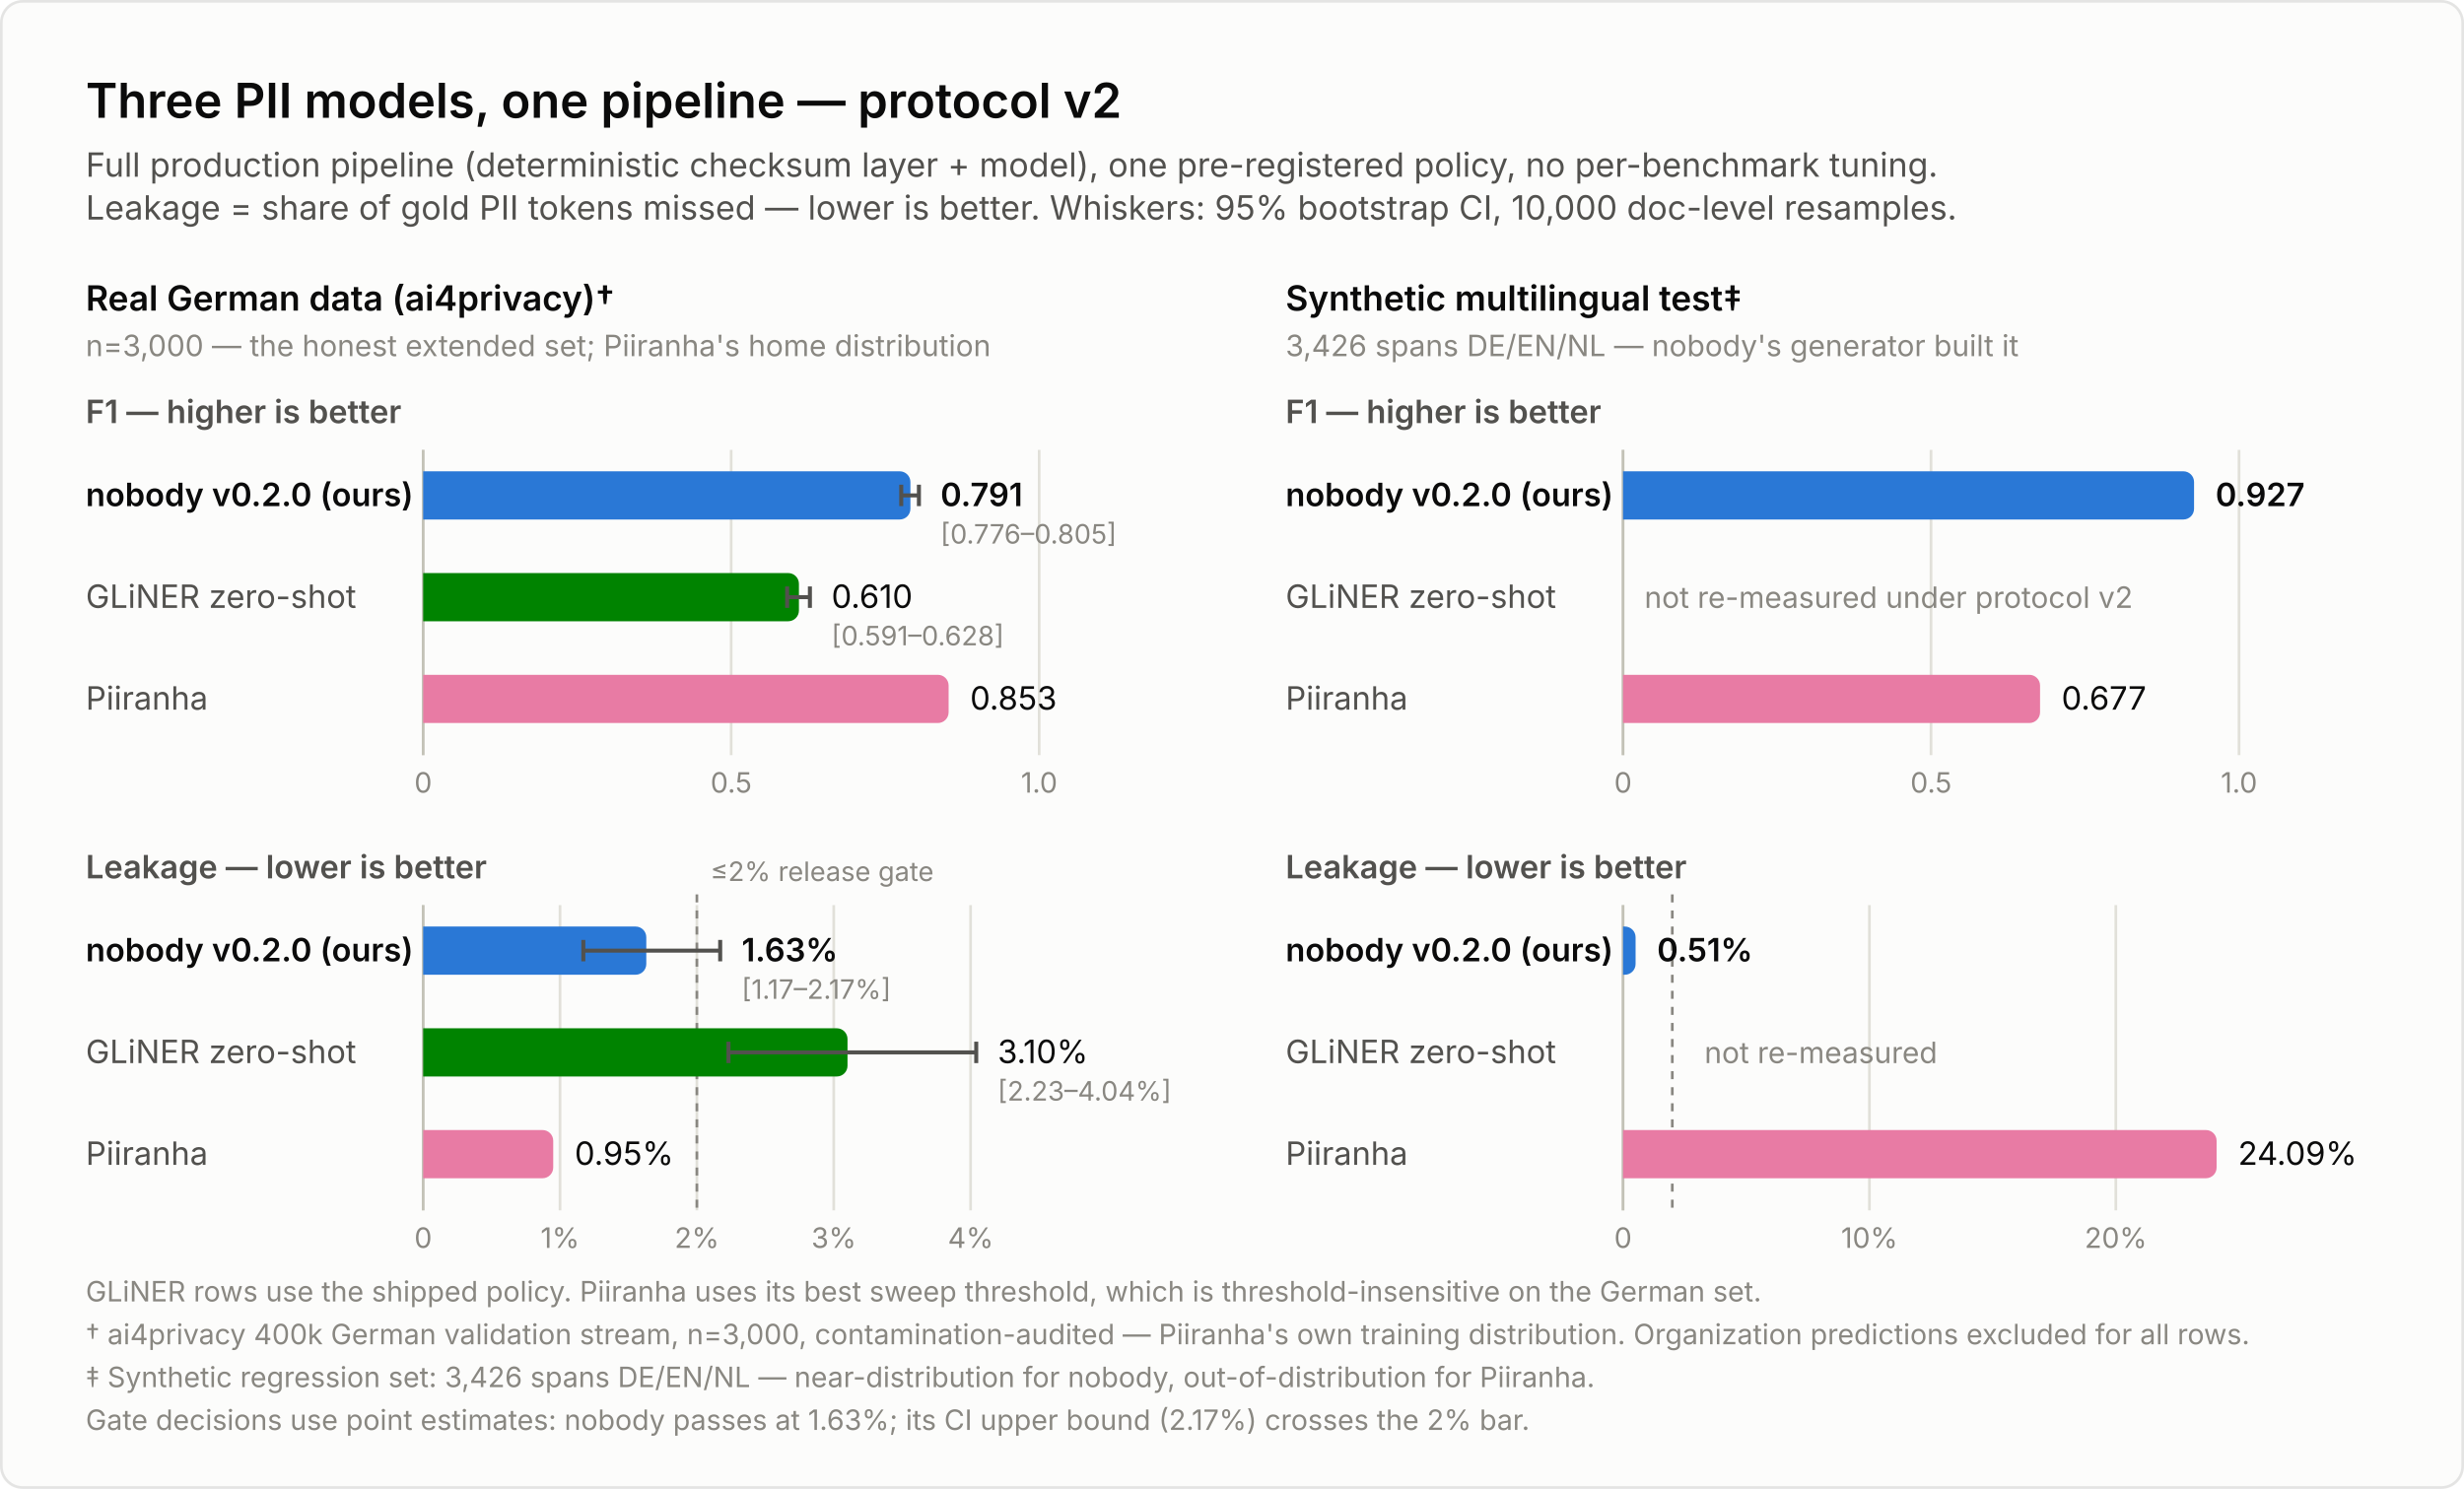
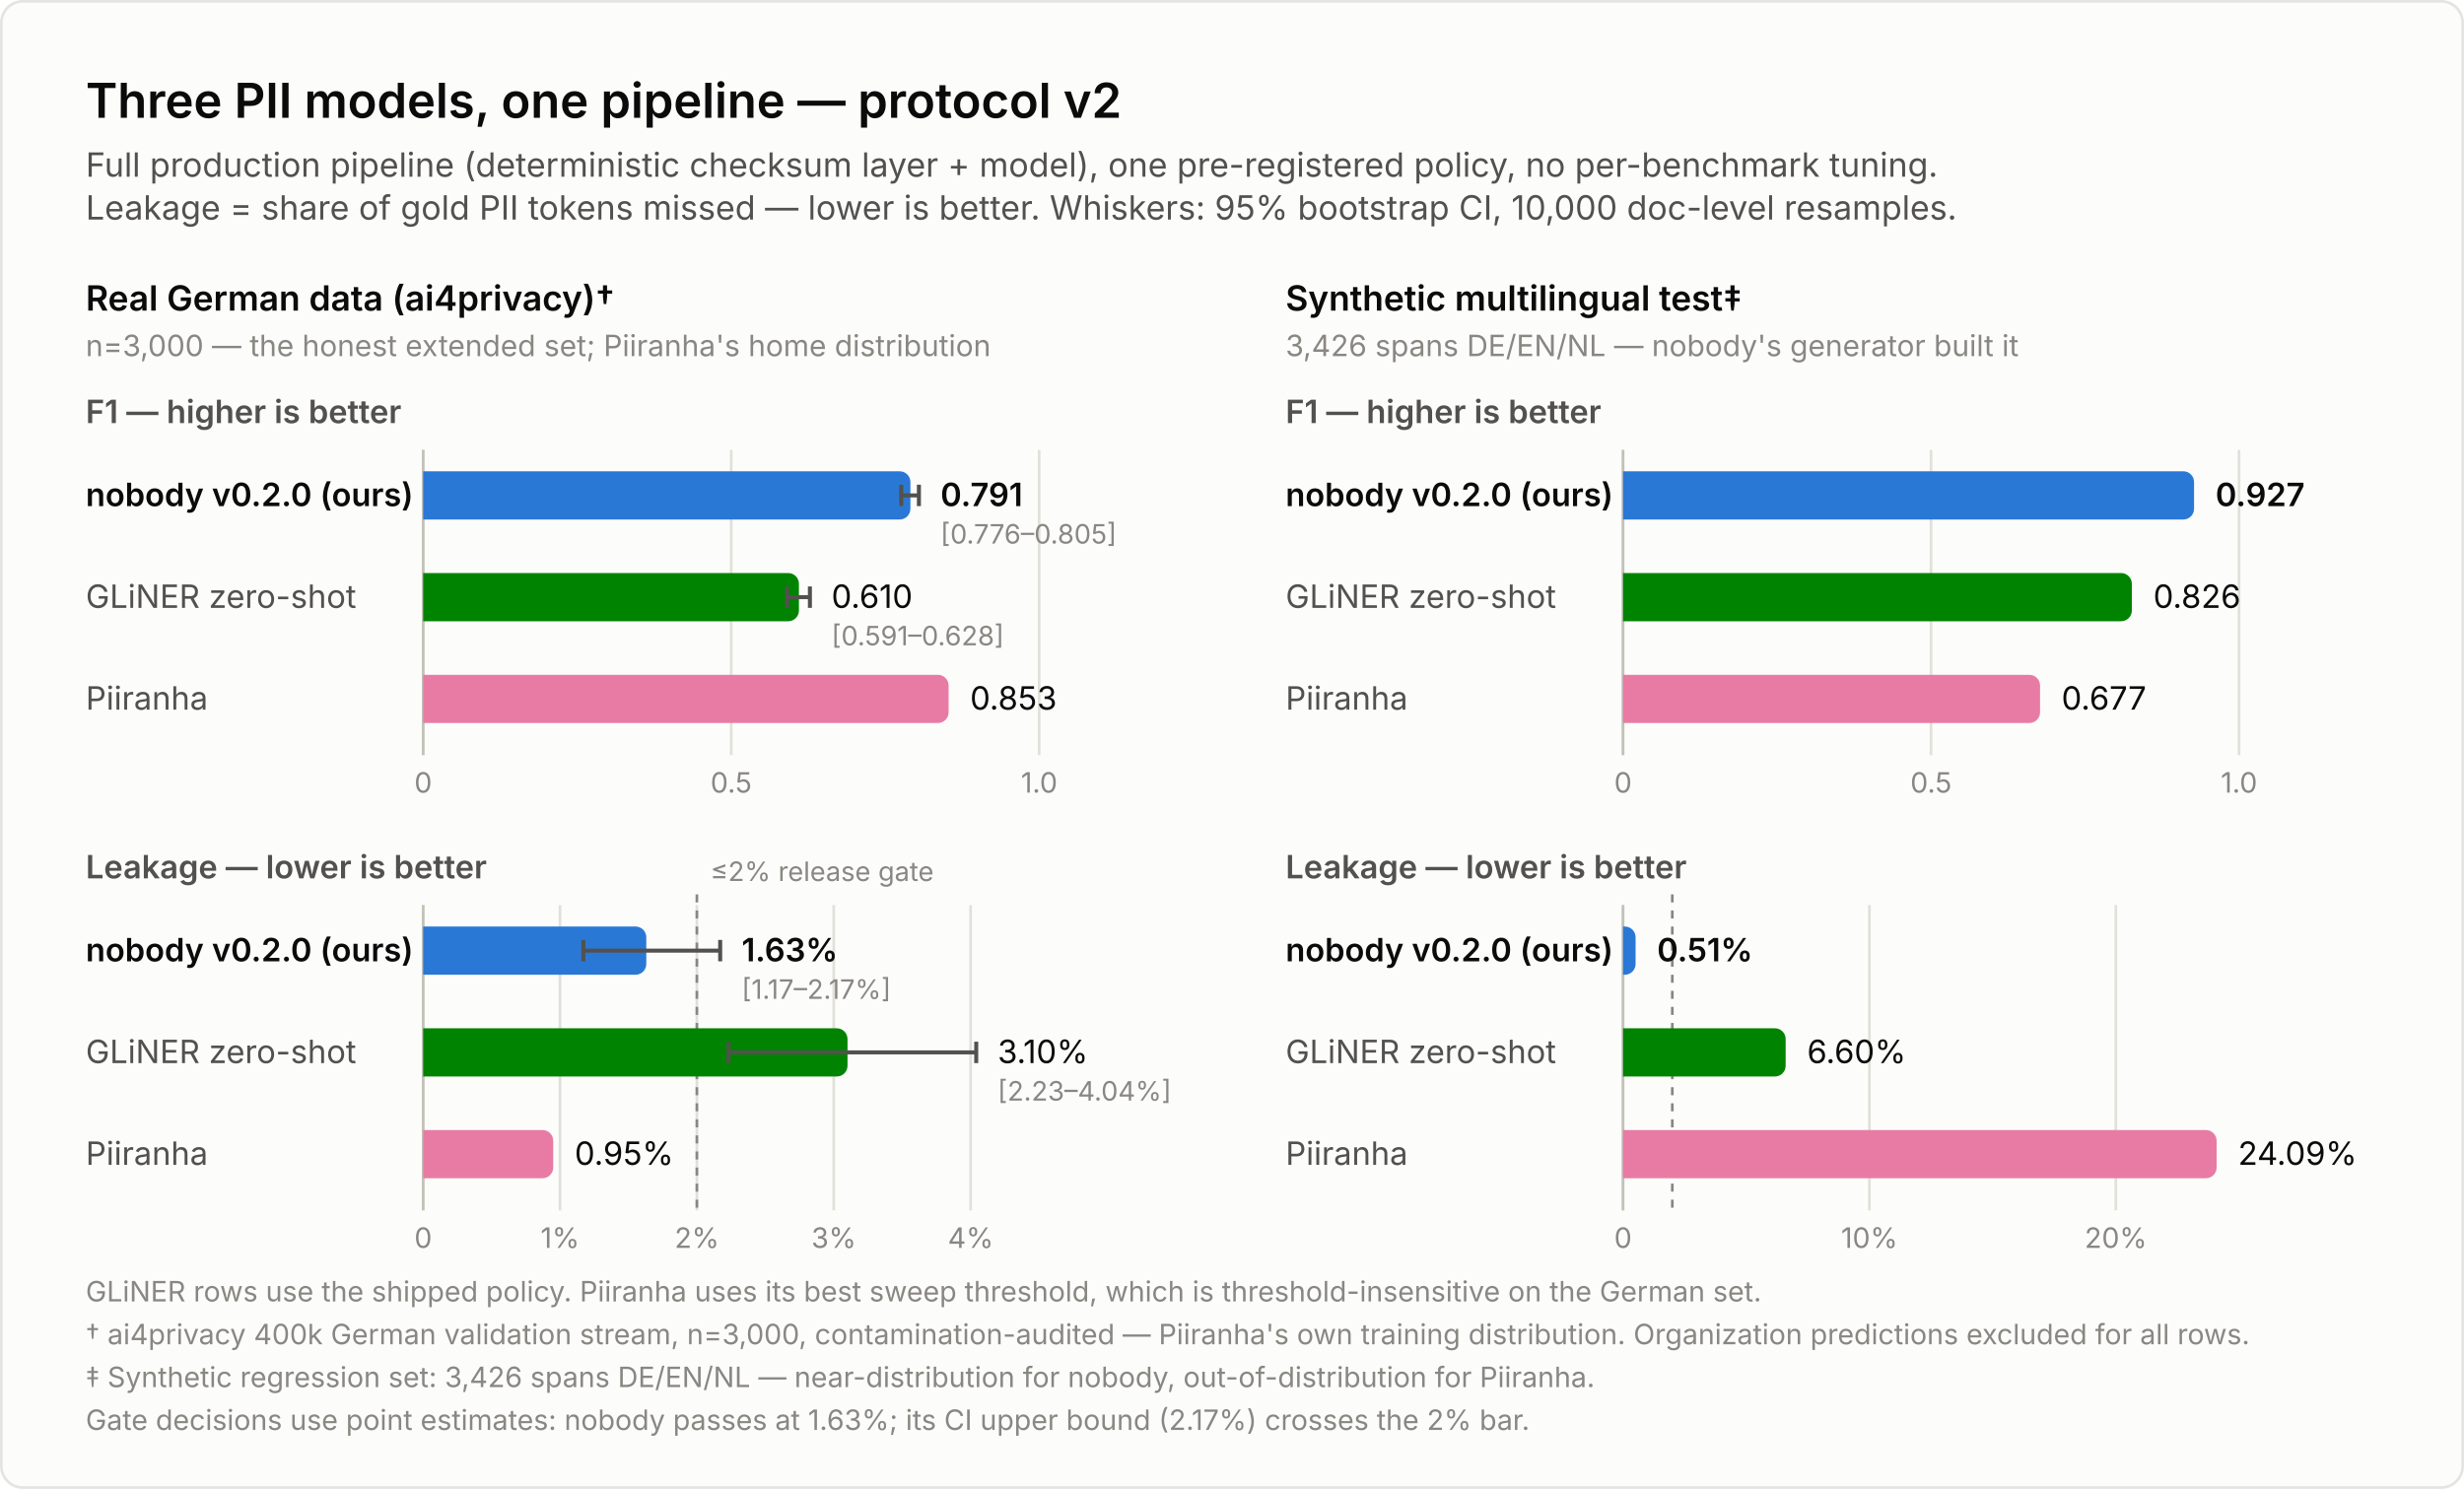
<svg xmlns="http://www.w3.org/2000/svg" width="920" height="556" viewBox="0 0 920 556" role="img" aria-label="Benchmark under protocol v2: nobody v0.2.0 vs GLiNER zero-shot vs Piiranha on F1 and leakage, on 3,000 real German documents and a synthetic multilingual test">
  <rect width="920" height="556" fill="#fcfcfb" rx="8" />
  <rect x="0.5" y="0.5" width="919" height="555" fill="none" stroke="rgba(11,11,11,0.10)" rx="8" />
  <text x="32" y="44" font-family="system-ui, -apple-system, &quot;Segoe UI&quot;, sans-serif" font-size="18" font-weight="600" fill="#0b0b0b" text-anchor="start">Three PII models, one pipeline — protocol v2</text>
  <text x="32" y="66" font-family="system-ui, -apple-system, &quot;Segoe UI&quot;, sans-serif" font-size="12.5" font-weight="400" fill="#52514e" text-anchor="start">Full production pipeline (deterministic checksum layer + model), one pre-registered policy, no per-benchmark tuning.</text>
  <text x="32" y="82" font-family="system-ui, -apple-system, &quot;Segoe UI&quot;, sans-serif" font-size="12.5" font-weight="400" fill="#52514e" text-anchor="start">Leakage = share of gold PII tokens missed — lower is better. Whiskers: 95% bootstrap CI, 10,000 doc-level resamples.</text>
  <text x="32" y="116" font-family="system-ui, -apple-system, &quot;Segoe UI&quot;, sans-serif" font-size="13" font-weight="600" fill="#0b0b0b" text-anchor="start">Real German data (ai4privacy)†</text>
  <text x="32" y="133" font-family="system-ui, -apple-system, &quot;Segoe UI&quot;, sans-serif" font-size="11" font-weight="400" fill="#898781" text-anchor="start">n=3,000 — the honest extended set; Piiranha's home distribution</text>
  <text x="480" y="116" font-family="system-ui, -apple-system, &quot;Segoe UI&quot;, sans-serif" font-size="13" font-weight="600" fill="#0b0b0b" text-anchor="start">Synthetic multilingual test‡</text>
  <text x="480" y="133" font-family="system-ui, -apple-system, &quot;Segoe UI&quot;, sans-serif" font-size="11" font-weight="400" fill="#898781" text-anchor="start">3,426 spans DE/EN/NL — nobody's generator built it</text>
  <text x="32" y="158" font-family="system-ui, -apple-system, &quot;Segoe UI&quot;, sans-serif" font-size="12" font-weight="600" fill="#52514e" text-anchor="start">F1 — higher is better</text>
  <text x="480" y="158" font-family="system-ui, -apple-system, &quot;Segoe UI&quot;, sans-serif" font-size="12" font-weight="600" fill="#52514e" text-anchor="start">F1 — higher is better</text>
  <line x1="158.0" y1="168" x2="158.0" y2="282" stroke="#e1e0d9" stroke-width="1" />
  <text x="158" y="296" font-family="system-ui, -apple-system, &quot;Segoe UI&quot;, sans-serif" font-size="10.5" font-weight="400" fill="#898781" text-anchor="middle">0</text>
  <line x1="273.0" y1="168" x2="273.0" y2="282" stroke="#e1e0d9" stroke-width="1" />
  <text x="273.0" y="296" font-family="system-ui, -apple-system, &quot;Segoe UI&quot;, sans-serif" font-size="10.5" font-weight="400" fill="#898781" text-anchor="middle">0.5</text>
  <line x1="388.0" y1="168" x2="388.0" y2="282" stroke="#e1e0d9" stroke-width="1" />
  <text x="388" y="296" font-family="system-ui, -apple-system, &quot;Segoe UI&quot;, sans-serif" font-size="10.5" font-weight="400" fill="#898781" text-anchor="middle">1.0</text>
  <line x1="158" y1="168" x2="158" y2="282" stroke="#c3c2b7" stroke-width="1" />
  <text x="32" y="189" font-family="system-ui, -apple-system, &quot;Segoe UI&quot;, sans-serif" font-size="12" font-weight="600" fill="#0b0b0b" text-anchor="start">nobody v0.2.0 (ours)</text>
  <path d="M158,176 h177.93 a4,4 0 0 1 4,4 v10 a4,4 0 0 1 -4,4 h-177.93 z" fill="#2a78d6" />
  <line x1="336.5" y1="185" x2="343.1" y2="185" stroke="#52514e" stroke-width="1.5" />
  <line x1="336.5" y1="181" x2="336.5" y2="189" stroke="#52514e" stroke-width="1.5" />
  <line x1="343.1" y1="181" x2="343.1" y2="189" stroke="#52514e" stroke-width="1.5" />
  <text x="351.15" y="189" font-family="system-ui, -apple-system, &quot;Segoe UI&quot;, sans-serif" font-size="12" font-weight="600" fill="#0b0b0b" text-anchor="start">0.791</text>
  <text x="351.15" y="203" font-family="system-ui, -apple-system, &quot;Segoe UI&quot;, sans-serif" font-size="10" font-weight="400" fill="#898781" text-anchor="start">[0.776–0.805]</text>
  <text x="32" y="227" font-family="system-ui, -apple-system, &quot;Segoe UI&quot;, sans-serif" font-size="12" font-weight="400" fill="#52514e" text-anchor="start">GLiNER zero-shot</text>
  <path d="M158,214 h136.30 a4,4 0 0 1 4,4 v10 a4,4 0 0 1 -4,4 h-136.30 z" fill="#008300" />
  <line x1="293.9" y1="223" x2="302.4" y2="223" stroke="#52514e" stroke-width="1.5" />
  <line x1="293.9" y1="219" x2="293.9" y2="227" stroke="#52514e" stroke-width="1.5" />
  <line x1="302.4" y1="219" x2="302.4" y2="227" stroke="#52514e" stroke-width="1.5" />
  <text x="310.44" y="227" font-family="system-ui, -apple-system, &quot;Segoe UI&quot;, sans-serif" font-size="12" font-weight="400" fill="#0b0b0b" text-anchor="start">0.610</text>
  <text x="310.44" y="241" font-family="system-ui, -apple-system, &quot;Segoe UI&quot;, sans-serif" font-size="10" font-weight="400" fill="#898781" text-anchor="start">[0.591–0.628]</text>
  <text x="32" y="265" font-family="system-ui, -apple-system, &quot;Segoe UI&quot;, sans-serif" font-size="12" font-weight="400" fill="#52514e" text-anchor="start">Piiranha</text>
  <path d="M158,252 h192.19 a4,4 0 0 1 4,4 v10 a4,4 0 0 1 -4,4 h-192.19 z" fill="#e87ba4" />
  <text x="362.19" y="265" font-family="system-ui, -apple-system, &quot;Segoe UI&quot;, sans-serif" font-size="12" font-weight="400" fill="#0b0b0b" text-anchor="start">0.853</text>
  <line x1="606.0" y1="168" x2="606.0" y2="282" stroke="#e1e0d9" stroke-width="1" />
  <text x="606" y="296" font-family="system-ui, -apple-system, &quot;Segoe UI&quot;, sans-serif" font-size="10.5" font-weight="400" fill="#898781" text-anchor="middle">0</text>
  <line x1="721.0" y1="168" x2="721.0" y2="282" stroke="#e1e0d9" stroke-width="1" />
  <text x="721.0" y="296" font-family="system-ui, -apple-system, &quot;Segoe UI&quot;, sans-serif" font-size="10.5" font-weight="400" fill="#898781" text-anchor="middle">0.5</text>
  <line x1="836.0" y1="168" x2="836.0" y2="282" stroke="#e1e0d9" stroke-width="1" />
  <text x="836" y="296" font-family="system-ui, -apple-system, &quot;Segoe UI&quot;, sans-serif" font-size="10.5" font-weight="400" fill="#898781" text-anchor="middle">1.0</text>
  <line x1="606" y1="168" x2="606" y2="282" stroke="#c3c2b7" stroke-width="1" />
  <text x="480" y="189" font-family="system-ui, -apple-system, &quot;Segoe UI&quot;, sans-serif" font-size="12" font-weight="600" fill="#0b0b0b" text-anchor="start">nobody v0.2.0 (ours)</text>
  <path d="M606,176 h209.21 a4,4 0 0 1 4,4 v10 a4,4 0 0 1 -4,4 h-209.21 z" fill="#2a78d6" />
  <text x="827.21" y="189" font-family="system-ui, -apple-system, &quot;Segoe UI&quot;, sans-serif" font-size="12" font-weight="600" fill="#0b0b0b" text-anchor="start">0.927</text>
  <text x="480" y="227" font-family="system-ui, -apple-system, &quot;Segoe UI&quot;, sans-serif" font-size="12" font-weight="400" fill="#52514e" text-anchor="start">GLiNER zero-shot</text>
-   <text x="614" y="227" font-family="system-ui, -apple-system, &quot;Segoe UI&quot;, sans-serif" font-size="11" font-weight="400" fill="#898781" text-anchor="start">not re-measured under protocol v2</text>
+   <path d="M606,214 h185.98 a4,4 0 0 1 4,4 v10 a4,4 0 0 1 -4,4 h-185.98 z" fill="#008300" />
+   <text x="803.98" y="227" font-family="system-ui, -apple-system, &quot;Segoe UI&quot;, sans-serif" font-size="12" font-weight="400" fill="#0b0b0b" text-anchor="start">0.826</text>
  <text x="480" y="265" font-family="system-ui, -apple-system, &quot;Segoe UI&quot;, sans-serif" font-size="12" font-weight="400" fill="#52514e" text-anchor="start">Piiranha</text>
  <path d="M606,252 h151.71 a4,4 0 0 1 4,4 v10 a4,4 0 0 1 -4,4 h-151.71 z" fill="#e87ba4" />
  <text x="769.71" y="265" font-family="system-ui, -apple-system, &quot;Segoe UI&quot;, sans-serif" font-size="12" font-weight="400" fill="#0b0b0b" text-anchor="start">0.677</text>
  <text x="32" y="328" font-family="system-ui, -apple-system, &quot;Segoe UI&quot;, sans-serif" font-size="12" font-weight="600" fill="#52514e" text-anchor="start">Leakage — lower is better</text>
  <text x="480" y="328" font-family="system-ui, -apple-system, &quot;Segoe UI&quot;, sans-serif" font-size="12" font-weight="600" fill="#52514e" text-anchor="start">Leakage — lower is better</text>
  <line x1="158.0" y1="338" x2="158.0" y2="452" stroke="#e1e0d9" stroke-width="1" />
  <text x="158.0" y="466" font-family="system-ui, -apple-system, &quot;Segoe UI&quot;, sans-serif" font-size="10.5" font-weight="400" fill="#898781" text-anchor="middle">0</text>
  <line x1="209.1" y1="338" x2="209.1" y2="452" stroke="#e1e0d9" stroke-width="1" />
  <text x="209.111" y="466" font-family="system-ui, -apple-system, &quot;Segoe UI&quot;, sans-serif" font-size="10.5" font-weight="400" fill="#898781" text-anchor="middle">1%</text>
  <line x1="260.2" y1="338" x2="260.2" y2="452" stroke="#e1e0d9" stroke-width="1" />
  <text x="260.222" y="466" font-family="system-ui, -apple-system, &quot;Segoe UI&quot;, sans-serif" font-size="10.5" font-weight="400" fill="#898781" text-anchor="middle">2%</text>
  <line x1="311.3" y1="338" x2="311.3" y2="452" stroke="#e1e0d9" stroke-width="1" />
  <text x="311.333" y="466" font-family="system-ui, -apple-system, &quot;Segoe UI&quot;, sans-serif" font-size="10.5" font-weight="400" fill="#898781" text-anchor="middle">3%</text>
  <line x1="362.4" y1="338" x2="362.4" y2="452" stroke="#e1e0d9" stroke-width="1" />
  <text x="362.444" y="466" font-family="system-ui, -apple-system, &quot;Segoe UI&quot;, sans-serif" font-size="10.5" font-weight="400" fill="#898781" text-anchor="middle">4%</text>
  <line x1="158" y1="338" x2="158" y2="452" stroke="#c3c2b7" stroke-width="1" />
  <line x1="260.2" y1="334" x2="260.2" y2="452" stroke="#898781" stroke-width="1" stroke-dasharray="3 3" />
  <text x="265.222" y="329" font-family="system-ui, -apple-system, &quot;Segoe UI&quot;, sans-serif" font-size="10" font-weight="400" fill="#898781" text-anchor="start">≤2% release gate</text>
  <text x="32" y="359" font-family="system-ui, -apple-system, &quot;Segoe UI&quot;, sans-serif" font-size="12" font-weight="600" fill="#0b0b0b" text-anchor="start">nobody v0.2.0 (ours)</text>
  <path d="M158,346 h79.31 a4,4 0 0 1 4,4 v10 a4,4 0 0 1 -4,4 h-79.31 z" fill="#2a78d6" />
  <line x1="217.8" y1="355" x2="268.9" y2="355" stroke="#52514e" stroke-width="1.5" />
  <line x1="217.8" y1="351" x2="217.8" y2="359" stroke="#52514e" stroke-width="1.5" />
  <line x1="268.9" y1="351" x2="268.9" y2="359" stroke="#52514e" stroke-width="1.5" />
  <text x="276.911" y="359" font-family="system-ui, -apple-system, &quot;Segoe UI&quot;, sans-serif" font-size="12" font-weight="600" fill="#0b0b0b" text-anchor="start">1.63%</text>
  <text x="276.911" y="373" font-family="system-ui, -apple-system, &quot;Segoe UI&quot;, sans-serif" font-size="10" font-weight="400" fill="#898781" text-anchor="start">[1.17–2.17%]</text>
  <text x="32" y="397" font-family="system-ui, -apple-system, &quot;Segoe UI&quot;, sans-serif" font-size="12" font-weight="400" fill="#52514e" text-anchor="start">GLiNER zero-shot</text>
  <path d="M158,384 h154.44 a4,4 0 0 1 4,4 v10 a4,4 0 0 1 -4,4 h-154.44 z" fill="#008300" />
  <line x1="272.0" y1="393" x2="364.5" y2="393" stroke="#52514e" stroke-width="1.5" />
  <line x1="272.0" y1="389" x2="272.0" y2="397" stroke="#52514e" stroke-width="1.5" />
  <line x1="364.5" y1="389" x2="364.5" y2="397" stroke="#52514e" stroke-width="1.5" />
  <text x="372.489" y="397" font-family="system-ui, -apple-system, &quot;Segoe UI&quot;, sans-serif" font-size="12" font-weight="400" fill="#0b0b0b" text-anchor="start">3.10%</text>
  <text x="372.489" y="411" font-family="system-ui, -apple-system, &quot;Segoe UI&quot;, sans-serif" font-size="10" font-weight="400" fill="#898781" text-anchor="start">[2.23–4.04%]</text>
  <text x="32" y="435" font-family="system-ui, -apple-system, &quot;Segoe UI&quot;, sans-serif" font-size="12" font-weight="400" fill="#52514e" text-anchor="start">Piiranha</text>
  <path d="M158,422 h44.56 a4,4 0 0 1 4,4 v10 a4,4 0 0 1 -4,4 h-44.56 z" fill="#e87ba4" />
  <text x="214.556" y="435" font-family="system-ui, -apple-system, &quot;Segoe UI&quot;, sans-serif" font-size="12" font-weight="400" fill="#0b0b0b" text-anchor="start">0.95%</text>
  <line x1="606.0" y1="338" x2="606.0" y2="452" stroke="#e1e0d9" stroke-width="1" />
  <text x="606" y="466" font-family="system-ui, -apple-system, &quot;Segoe UI&quot;, sans-serif" font-size="10.5" font-weight="400" fill="#898781" text-anchor="middle">0</text>
  <line x1="698.0" y1="338" x2="698.0" y2="452" stroke="#e1e0d9" stroke-width="1" />
  <text x="698.0" y="466" font-family="system-ui, -apple-system, &quot;Segoe UI&quot;, sans-serif" font-size="10.5" font-weight="400" fill="#898781" text-anchor="middle">10%</text>
  <line x1="790.0" y1="338" x2="790.0" y2="452" stroke="#e1e0d9" stroke-width="1" />
  <text x="790.0" y="466" font-family="system-ui, -apple-system, &quot;Segoe UI&quot;, sans-serif" font-size="10.5" font-weight="400" fill="#898781" text-anchor="middle">20%</text>
  <line x1="606" y1="338" x2="606" y2="452" stroke="#c3c2b7" stroke-width="1" />
  <line x1="624.4" y1="334" x2="624.4" y2="452" stroke="#898781" stroke-width="1" stroke-dasharray="3 3" />
  <text x="480" y="359" font-family="system-ui, -apple-system, &quot;Segoe UI&quot;, sans-serif" font-size="12" font-weight="600" fill="#0b0b0b" text-anchor="start">nobody v0.2.0 (ours)</text>
  <path d="M606,346 h0.69 a4,4 0 0 1 4,4 v10 a4,4 0 0 1 -4,4 h-0.69 z" fill="#2a78d6" />
  <text x="618.692" y="359" font-family="system-ui, -apple-system, &quot;Segoe UI&quot;, sans-serif" font-size="12" font-weight="600" fill="#0b0b0b" text-anchor="start">0.51%</text>
  <text x="480" y="397" font-family="system-ui, -apple-system, &quot;Segoe UI&quot;, sans-serif" font-size="12" font-weight="400" fill="#52514e" text-anchor="start">GLiNER zero-shot</text>
-   <text x="636.4" y="397" font-family="system-ui, -apple-system, &quot;Segoe UI&quot;, sans-serif" font-size="11" font-weight="400" fill="#898781" text-anchor="start">not re-measured</text>
+   <path d="M606,384 h56.72 a4,4 0 0 1 4,4 v10 a4,4 0 0 1 -4,4 h-56.72 z" fill="#008300" />
+   <text x="674.72" y="397" font-family="system-ui, -apple-system, &quot;Segoe UI&quot;, sans-serif" font-size="12" font-weight="400" fill="#0b0b0b" text-anchor="start">6.60%</text>
  <text x="480" y="435" font-family="system-ui, -apple-system, &quot;Segoe UI&quot;, sans-serif" font-size="12" font-weight="400" fill="#52514e" text-anchor="start">Piiranha</text>
  <path d="M606,422 h217.63 a4,4 0 0 1 4,4 v10 a4,4 0 0 1 -4,4 h-217.63 z" fill="#e87ba4" />
  <text x="835.628" y="435" font-family="system-ui, -apple-system, &quot;Segoe UI&quot;, sans-serif" font-size="12" font-weight="400" fill="#0b0b0b" text-anchor="start">24.09%</text>
  <text x="32" y="486" font-family="system-ui, -apple-system, &quot;Segoe UI&quot;, sans-serif" font-size="10.5" font-weight="400" fill="#898781" text-anchor="start">GLiNER rows use the shipped policy. Piiranha uses its best sweep threshold, which is threshold-insensitive on the German set.</text>
  <text x="32" y="502" font-family="system-ui, -apple-system, &quot;Segoe UI&quot;, sans-serif" font-size="10.5" font-weight="400" fill="#898781" text-anchor="start">† ai4privacy 400k German validation stream, n=3,000, contamination-audited — Piiranha's own training distribution. Organization predictions excluded for all rows.</text>
  <text x="32" y="518" font-family="system-ui, -apple-system, &quot;Segoe UI&quot;, sans-serif" font-size="10.5" font-weight="400" fill="#898781" text-anchor="start">‡ Synthetic regression set: 3,426 spans DE/EN/NL — near-distribution for nobody, out-of-distribution for Piiranha.</text>
  <text x="32" y="534" font-family="system-ui, -apple-system, &quot;Segoe UI&quot;, sans-serif" font-size="10.5" font-weight="400" fill="#898781" text-anchor="start">Gate decisions use point estimates: nobody passes at 1.63%; its CI upper bound (2.17%) crosses the 2% bar.</text>
</svg>
